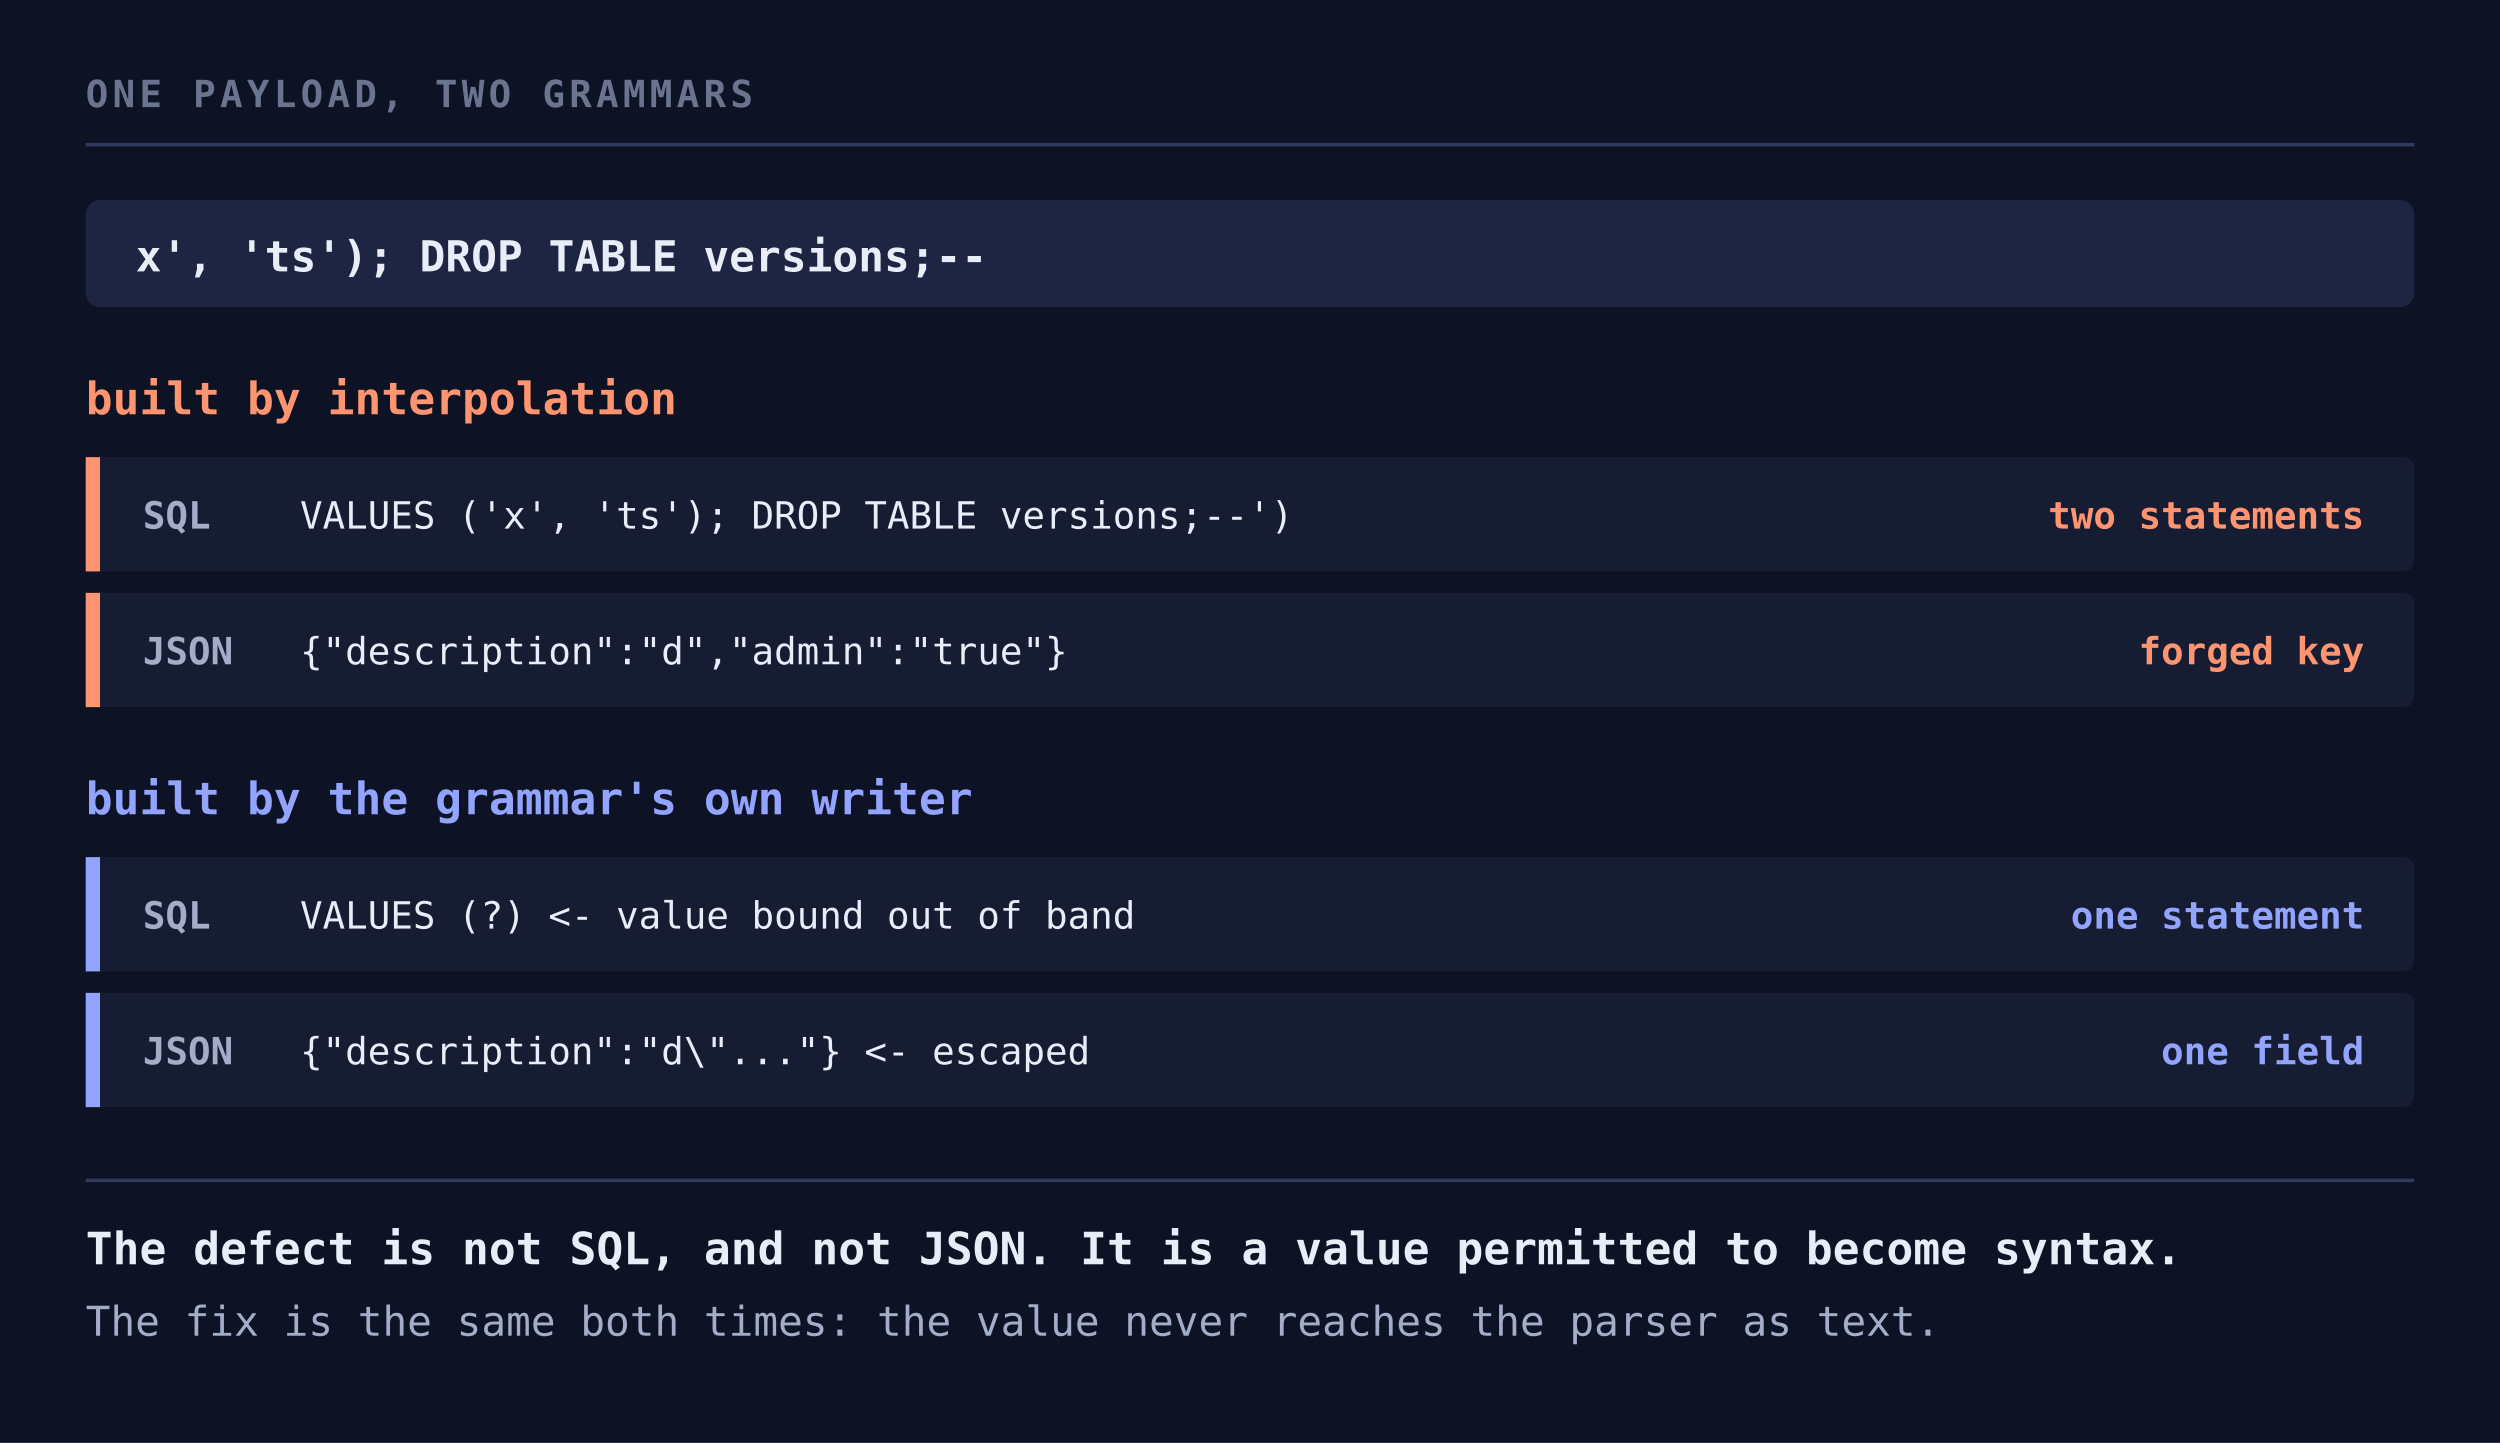
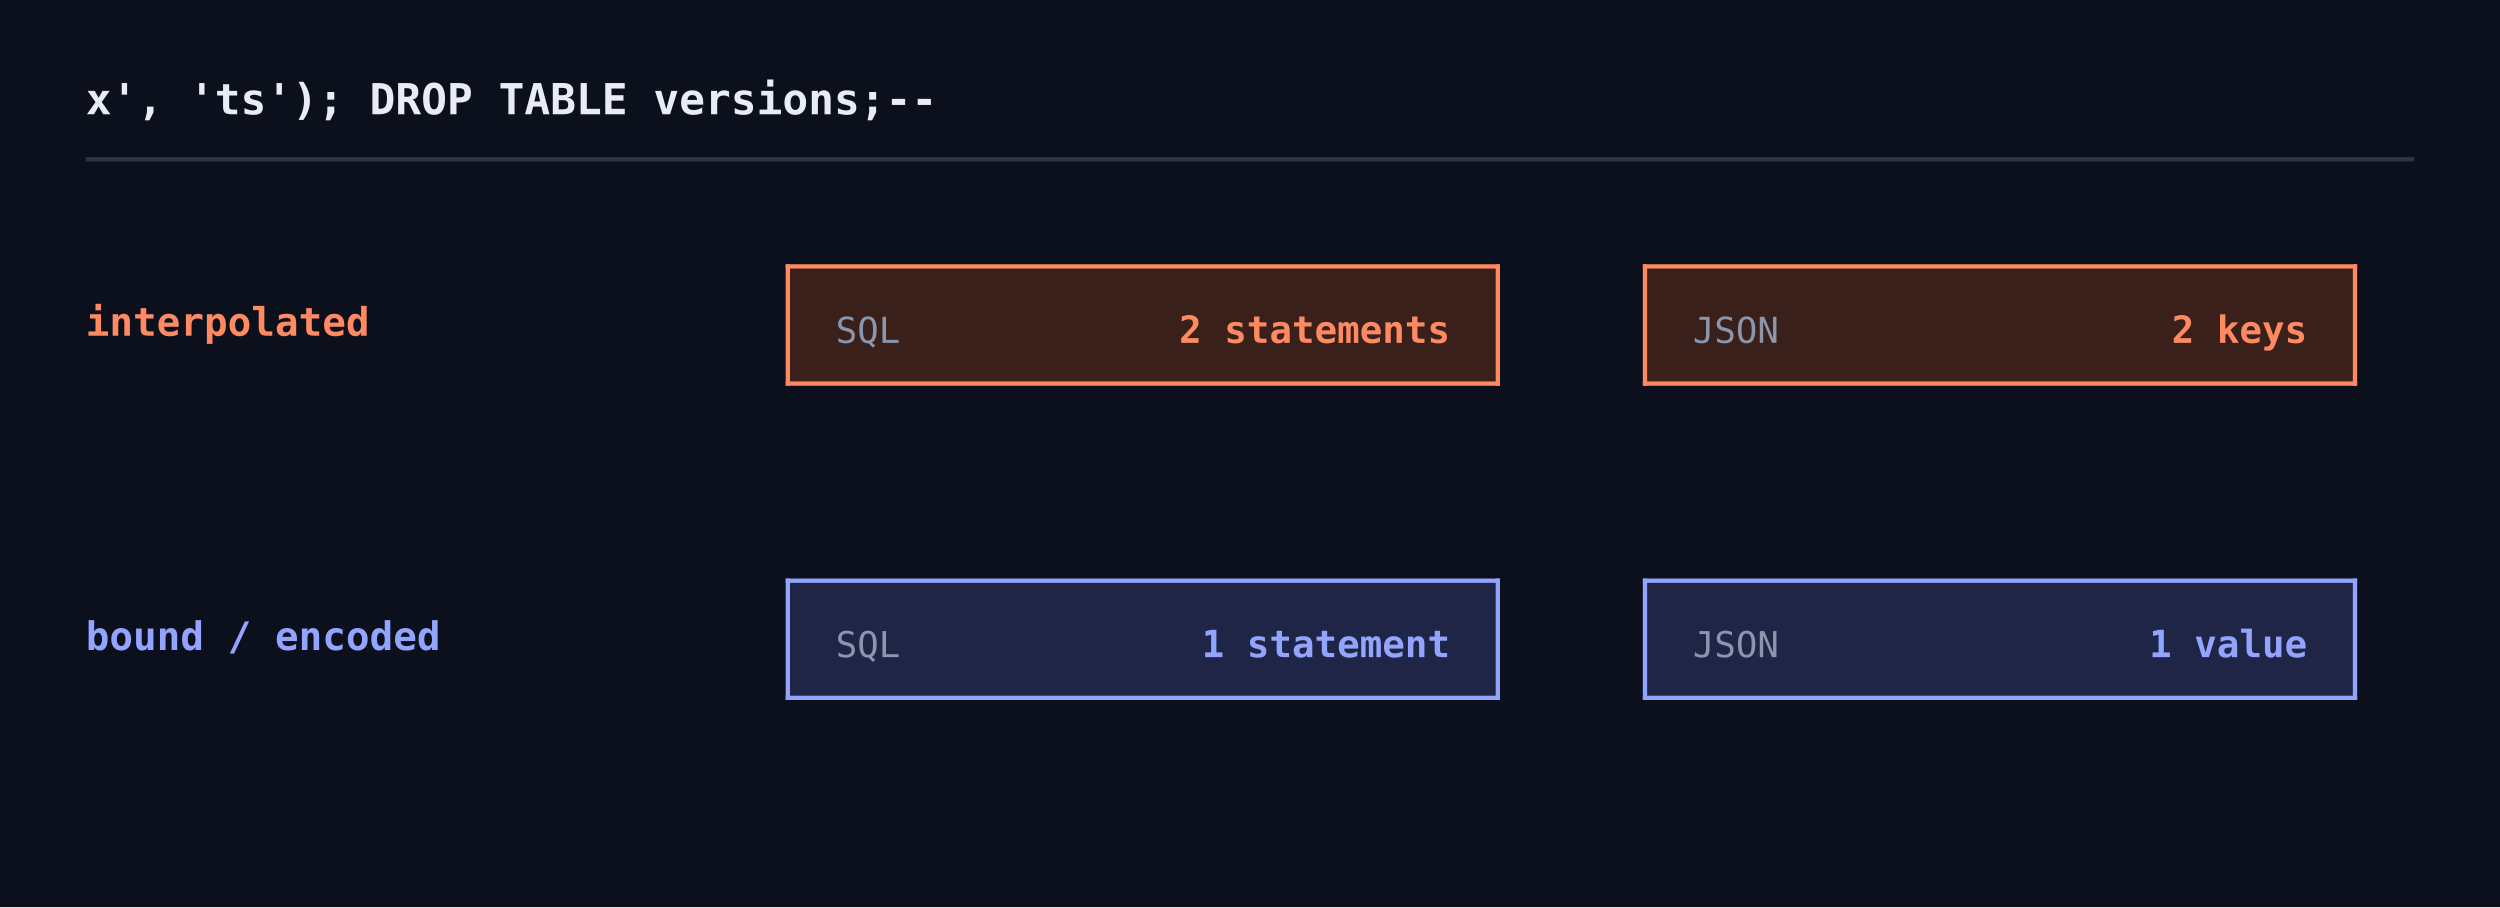
- <svg xmlns="http://www.w3.org/2000/svg" viewBox="0 0 700 404" width="700" height="404" role="img">
-   <rect x="0" y="0" width="700" height="404" fill="#0d1224" />
-   <text x="24" y="30" font-family="ui-monospace,SFMono-Regular,Menlo,Consolas,monospace" font-size="10.5" font-weight="700" fill="#6b748f" text-anchor="start" letter-spacing="1.2">ONE PAYLOAD, TWO GRAMMARS</text>
-   <rect x="24" y="40" width="652" height="1" rx="0" fill="#313a5c" />
-   <rect x="24" y="56" width="652" height="30" rx="4" fill="#1d2542" />
-   <text x="38" y="76" font-family="ui-monospace,SFMono-Regular,Menlo,Consolas,monospace" font-size="12" font-weight="700" fill="#e9edf8" text-anchor="start">x', 'ts'); DROP TABLE versions;--</text>
-   <text x="24" y="116" font-family="ui-monospace,SFMono-Regular,Menlo,Consolas,monospace" font-size="12.5" font-weight="700" fill="#ff9470" text-anchor="start">built by interpolation</text>
-   <rect x="24" y="128" width="652" height="32" rx="3" fill="#161d33" />
-   <rect x="24" y="128" width="4" height="32" rx="0" fill="#ff9470" />
-   <text x="40" y="148" font-family="ui-monospace,SFMono-Regular,Menlo,Consolas,monospace" font-size="10.5" font-weight="700" fill="#a3adc8" text-anchor="start">SQL</text>
-   <text x="84" y="148" font-family="ui-monospace,SFMono-Regular,Menlo,Consolas,monospace" font-size="10.5" font-weight="400" fill="#e9edf8" text-anchor="start">VALUES ('x', 'ts'); DROP TABLE versions;--')</text>
-   <text x="662" y="148" font-family="ui-monospace,SFMono-Regular,Menlo,Consolas,monospace" font-size="10.5" font-weight="700" fill="#ff9470" text-anchor="end">two statements</text>
-   <rect x="24" y="166" width="652" height="32" rx="3" fill="#161d33" />
-   <rect x="24" y="166" width="4" height="32" rx="0" fill="#ff9470" />
-   <text x="40" y="186" font-family="ui-monospace,SFMono-Regular,Menlo,Consolas,monospace" font-size="10.5" font-weight="700" fill="#a3adc8" text-anchor="start">JSON</text>
-   <text x="84" y="186" font-family="ui-monospace,SFMono-Regular,Menlo,Consolas,monospace" font-size="10.5" font-weight="400" fill="#e9edf8" text-anchor="start">{"description":"d","admin":"true"}</text>
-   <text x="662" y="186" font-family="ui-monospace,SFMono-Regular,Menlo,Consolas,monospace" font-size="10.5" font-weight="700" fill="#ff9470" text-anchor="end">forged key</text>
-   <text x="24" y="228" font-family="ui-monospace,SFMono-Regular,Menlo,Consolas,monospace" font-size="12.5" font-weight="700" fill="#93a4ff" text-anchor="start">built by the grammar's own writer</text>
-   <rect x="24" y="240" width="652" height="32" rx="3" fill="#161d33" />
-   <rect x="24" y="240" width="4" height="32" rx="0" fill="#93a4ff" />
-   <text x="40" y="260" font-family="ui-monospace,SFMono-Regular,Menlo,Consolas,monospace" font-size="10.5" font-weight="700" fill="#a3adc8" text-anchor="start">SQL</text>
-   <text x="84" y="260" font-family="ui-monospace,SFMono-Regular,Menlo,Consolas,monospace" font-size="10.5" font-weight="400" fill="#e9edf8" text-anchor="start">VALUES (?)   &lt;- value bound out of band</text>
-   <text x="662" y="260" font-family="ui-monospace,SFMono-Regular,Menlo,Consolas,monospace" font-size="10.5" font-weight="700" fill="#93a4ff" text-anchor="end">one statement</text>
-   <rect x="24" y="278" width="652" height="32" rx="3" fill="#161d33" />
-   <rect x="24" y="278" width="4" height="32" rx="0" fill="#93a4ff" />
-   <text x="40" y="298" font-family="ui-monospace,SFMono-Regular,Menlo,Consolas,monospace" font-size="10.5" font-weight="700" fill="#a3adc8" text-anchor="start">JSON</text>
-   <text x="84" y="298" font-family="ui-monospace,SFMono-Regular,Menlo,Consolas,monospace" font-size="10.5" font-weight="400" fill="#e9edf8" text-anchor="start">{"description":"d\"..."}   &lt;- escaped</text>
-   <text x="662" y="298" font-family="ui-monospace,SFMono-Regular,Menlo,Consolas,monospace" font-size="10.5" font-weight="700" fill="#93a4ff" text-anchor="end">one field</text>
-   <rect x="24" y="330" width="652" height="1" rx="0" fill="#313a5c" />
-   <text x="24" y="354" font-family="ui-monospace,SFMono-Regular,Menlo,Consolas,monospace" font-size="12.5" font-weight="700" fill="#e9edf8" text-anchor="start">The defect is not SQL, and not JSON. It is a value permitted to become syntax.</text>
-   <text x="24" y="374" font-family="ui-monospace,SFMono-Regular,Menlo,Consolas,monospace" font-size="11.5" font-weight="400" fill="#a3adc8" text-anchor="start">The fix is the same both times: the value never reaches the parser as text.</text>
+ <svg xmlns="http://www.w3.org/2000/svg" viewBox="0 0 700 254" width="700" height="254" role="img">
+   <rect x="0" y="0" width="700" height="254" fill="#0c101c" />
+   <text x="24" y="32" font-family="ui-monospace,SFMono-Regular,Menlo,Consolas,monospace" font-size="12" font-weight="700" fill="#e8ecf6" text-anchor="start">x', 'ts'); DROP TABLE versions;--</text>
+   <rect x="24" y="44" width="652" height="1.2" rx="0" fill="#2c3448" />
+   <text x="24" y="94" font-family="ui-monospace,SFMono-Regular,Menlo,Consolas,monospace" font-size="11" font-weight="700" fill="#ff8a62" text-anchor="start">interpolated</text>
+   <rect x="220" y="74" width="200" height="34" rx="3" fill="#39201a" />
+   <rect x="220" y="74" width="200" height="1.2" rx="0" fill="#ff8a62" />
+   <rect x="220" y="106.8" width="200" height="1.2" rx="0" fill="#ff8a62" />
+   <rect x="220" y="74" width="1.2" height="34" rx="0" fill="#ff8a62" />
+   <rect x="418.8" y="74" width="1.2" height="34" rx="0" fill="#ff8a62" />
+   <text x="234" y="96" font-family="ui-monospace,SFMono-Regular,Menlo,Consolas,monospace" font-size="10" font-weight="400" fill="#8b95ab" text-anchor="start">SQL</text>
+   <text x="406" y="96" font-family="ui-monospace,SFMono-Regular,Menlo,Consolas,monospace" font-size="10.5" font-weight="700" fill="#ff8a62" text-anchor="end">2 statements</text>
+   <rect x="460" y="74" width="200" height="34" rx="3" fill="#39201a" />
+   <rect x="460" y="74" width="200" height="1.2" rx="0" fill="#ff8a62" />
+   <rect x="460" y="106.8" width="200" height="1.2" rx="0" fill="#ff8a62" />
+   <rect x="460" y="74" width="1.2" height="34" rx="0" fill="#ff8a62" />
+   <rect x="658.8" y="74" width="1.2" height="34" rx="0" fill="#ff8a62" />
+   <text x="474" y="96" font-family="ui-monospace,SFMono-Regular,Menlo,Consolas,monospace" font-size="10" font-weight="400" fill="#8b95ab" text-anchor="start">JSON</text>
+   <text x="646" y="96" font-family="ui-monospace,SFMono-Regular,Menlo,Consolas,monospace" font-size="10.5" font-weight="700" fill="#ff8a62" text-anchor="end">2 keys</text>
+   <text x="24" y="182" font-family="ui-monospace,SFMono-Regular,Menlo,Consolas,monospace" font-size="11" font-weight="700" fill="#93a4ff" text-anchor="start">bound / encoded</text>
+   <rect x="220" y="162" width="200" height="34" rx="3" fill="#1e2547" />
+   <rect x="220" y="162" width="200" height="1.2" rx="0" fill="#93a4ff" />
+   <rect x="220" y="194.8" width="200" height="1.2" rx="0" fill="#93a4ff" />
+   <rect x="220" y="162" width="1.2" height="34" rx="0" fill="#93a4ff" />
+   <rect x="418.8" y="162" width="1.2" height="34" rx="0" fill="#93a4ff" />
+   <text x="234" y="184" font-family="ui-monospace,SFMono-Regular,Menlo,Consolas,monospace" font-size="10" font-weight="400" fill="#8b95ab" text-anchor="start">SQL</text>
+   <text x="406" y="184" font-family="ui-monospace,SFMono-Regular,Menlo,Consolas,monospace" font-size="10.5" font-weight="700" fill="#93a4ff" text-anchor="end">1 statement</text>
+   <rect x="460" y="162" width="200" height="34" rx="3" fill="#1e2547" />
+   <rect x="460" y="162" width="200" height="1.2" rx="0" fill="#93a4ff" />
+   <rect x="460" y="194.8" width="200" height="1.2" rx="0" fill="#93a4ff" />
+   <rect x="460" y="162" width="1.2" height="34" rx="0" fill="#93a4ff" />
+   <rect x="658.8" y="162" width="1.2" height="34" rx="0" fill="#93a4ff" />
+   <text x="474" y="184" font-family="ui-monospace,SFMono-Regular,Menlo,Consolas,monospace" font-size="10" font-weight="400" fill="#8b95ab" text-anchor="start">JSON</text>
+   <text x="646" y="184" font-family="ui-monospace,SFMono-Regular,Menlo,Consolas,monospace" font-size="10.5" font-weight="700" fill="#93a4ff" text-anchor="end">1 value</text>
</svg>
